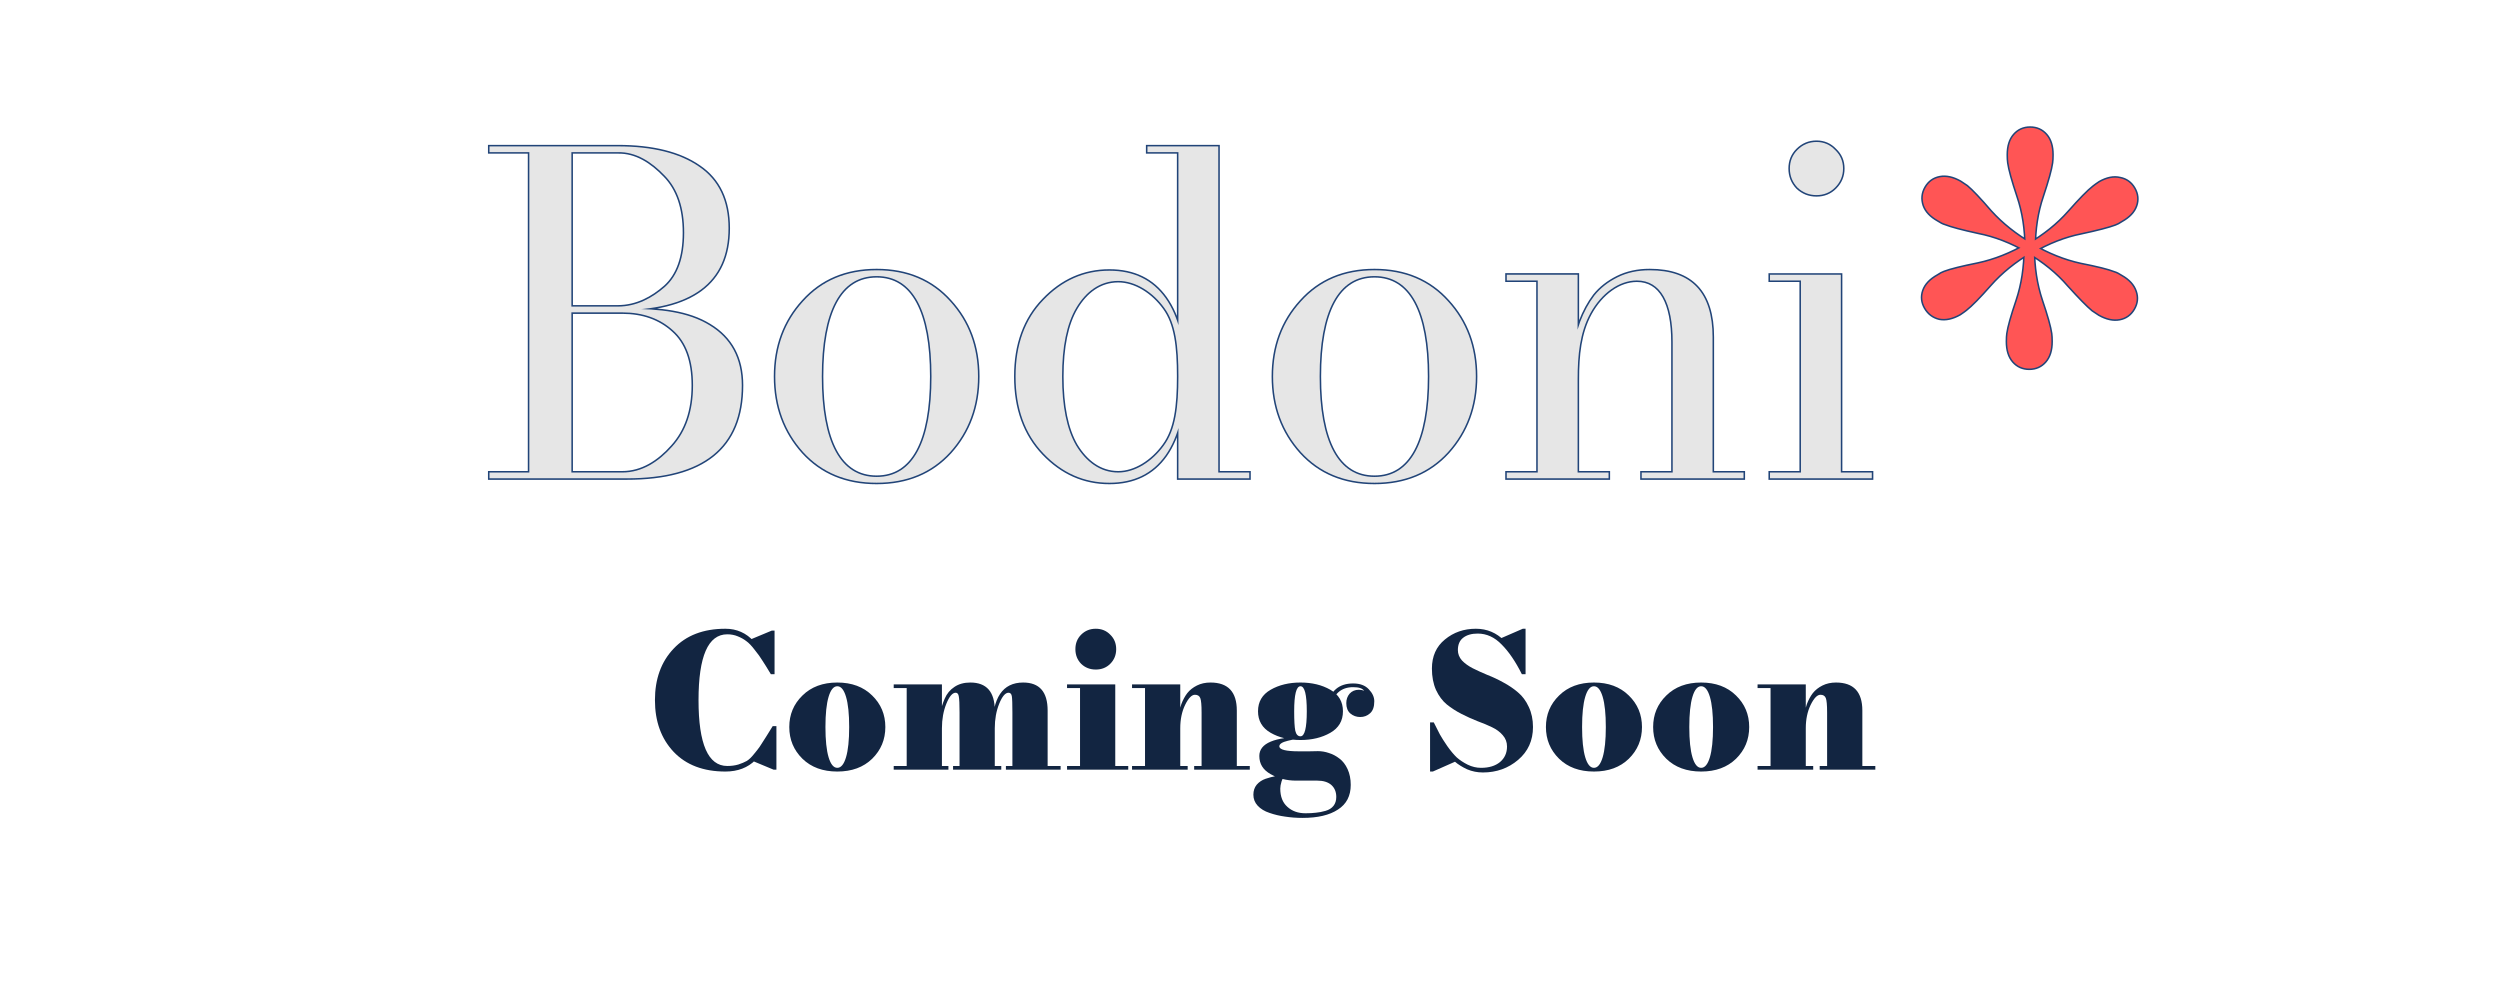
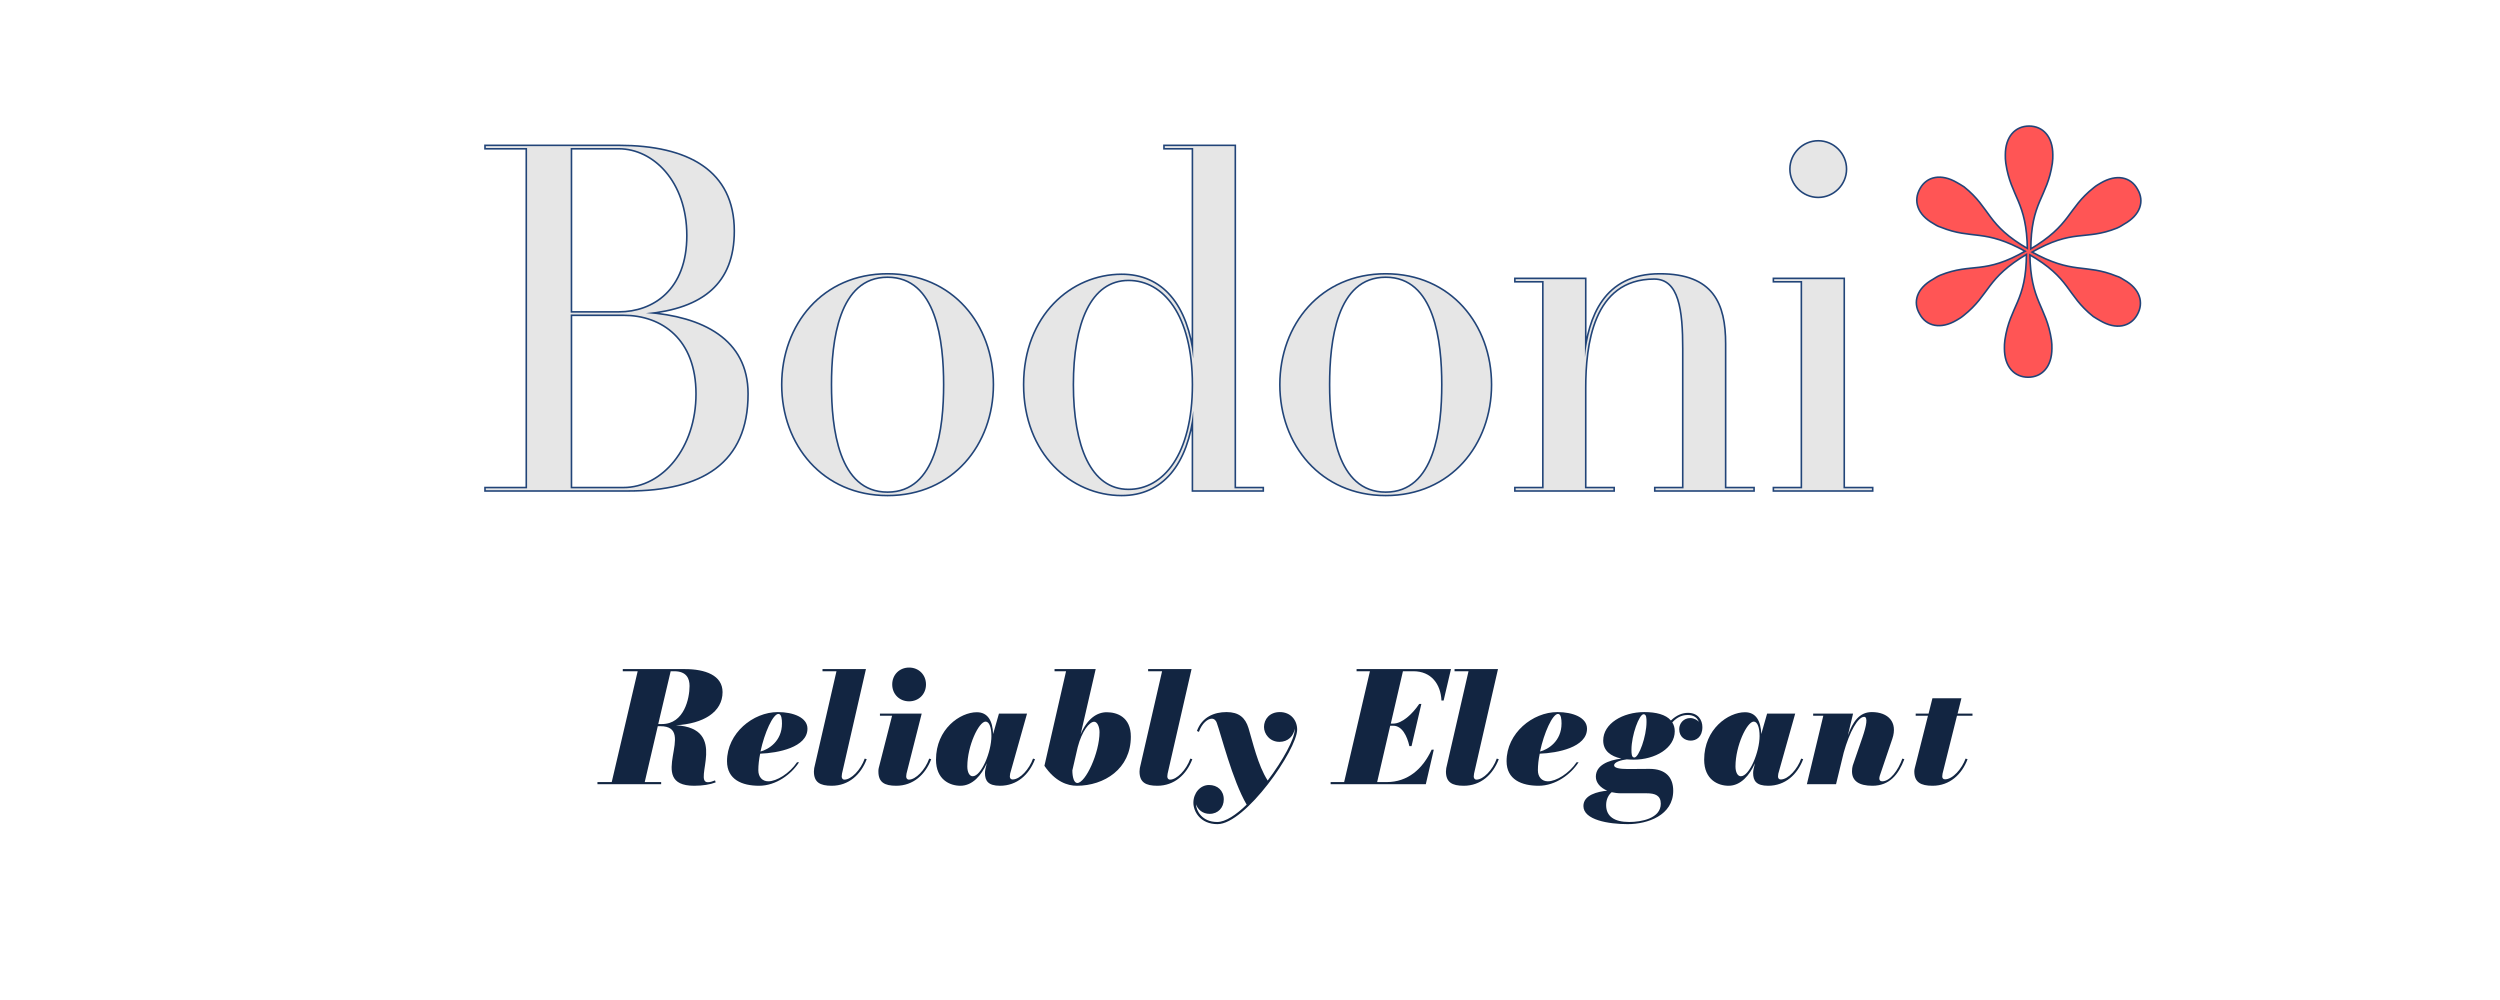
<svg xmlns="http://www.w3.org/2000/svg" version="1.1" id="svg2" width="1600" height="640" viewBox="0 0 1600 640">
  <defs id="defs6" />
-   <g aria-label="Bodoni*" transform="matrix(7.080206,0,0,7.080206,-1583.773,-264.087)" style="font-style:normal;font-variant:normal;font-weight:normal;font-stretch:normal;font-size:40px;line-height:1.25;font-family:'Bodoni*';-inkscape-font-specification:'Bodoni*';letter-spacing:0px;word-spacing:0px;fill:#e6e6e6;fill-opacity:1;stroke:#214478;stroke-opacity:1;stroke-width:0.282;stroke-miterlimit:4;stroke-dasharray:none;paint-order:stroke fill markers" id="flowRoot817">
-     <path d="m 279.539,65.333 h -4.4 v -0.318 h 4.4 c 1.707,0 3.133,-0.789 4.28,-1.802 1.147,-1.04 1.72,-2.667 1.72,-4.88 0,-2.24 -0.587,-3.96 -1.76,-5.16 -1.173,-1.227 -2.587,-2.163 -4.24,-2.122 h -11.6 v -0.518 h 11.6 c 3.147,0 5.6,0.613 7.36,1.84 1.76,1.2 2.64,3.053 2.64,5.56 0,4.933 -3.333,7.4 -10,7.4 z m -8,-14.8 h 3.8 v 30 h -3.8 z m 8.8,30 h -12.4 v -0.518 h 12 c 1.787,0 3.293,-0.976 4.52,-2.362 1.253,-1.387 1.88,-3.227 1.88,-5.52 0,-2.24 -0.6,-3.893 -1.8,-4.96 -1.2,-1.093 -2.733,-1.64 -4.6,-1.64 h -4.8 v -0.318 h 5.2 c 3.067,0 5.56,0.304 7.48,1.478 1.947,1.173 2.92,2.987 2.92,5.44 0,5.6 -3.467,8.4 -10.4,8.4 z" id="path839" style="stroke:#214478;stroke-opacity:1;stroke-width:0.282;stroke-miterlimit:4;stroke-dasharray:none;paint-order:stroke fill markers" />
-     <path d="m 302.933,62.251 c -3.307,0 -4.96,3.216 -4.96,9.082 0,5.867 1.653,9.082 4.96,9.082 3.307,0 4.96,-3.216 4.96,-9.082 0,-5.867 -1.653,-9.082 -4.96,-9.082 z m -6.64,15.922 c -1.68,-1.867 -2.52,-4.147 -2.52,-6.84 0,-2.693 0.84,-4.96 2.52,-6.8 1.68,-1.867 3.893,-2.8 6.64,-2.8 2.747,0 4.96,0.933 6.64,2.8 1.68,1.84 2.52,4.107 2.52,6.8 0,2.693 -0.84,4.973 -2.52,6.84 -1.68,1.84 -3.893,2.76 -6.64,2.76 -2.747,0 -4.96,-0.92 -6.64,-2.76 z" id="path841" style="stroke:#214478;stroke-opacity:1;stroke-width:0.282;stroke-miterlimit:4;stroke-dasharray:none;paint-order:stroke fill markers" />
-     <path d="m 329.052,64.253 c 1.173,1.653 1.76,4.013 1.76,7.08 0,3.067 -0.587,5.44 -1.76,7.12 -1.173,1.653 -2.867,2.48 -5.08,2.48 -2.293,0 -4.28,-0.88 -5.96,-2.64 -1.68,-1.76 -2.52,-4.08 -2.52,-6.96 0,-2.88 0.84,-5.187 2.52,-6.92 1.68,-1.76 3.667,-2.64 5.96,-2.64 2.213,0 3.907,0.827 5.08,2.48 z m -0.158,13.32 c 1.067,-1.44 1.318,-3.52 1.318,-6.24 0,-2.72 -0.238,-4.787 -1.278,-6.2 -1.04,-1.44 -2.616,-2.442 -4.162,-2.442 -1.68,0 -2.947,1.002 -3.8,2.442 -0.853,1.44 -1.28,3.507 -1.28,6.2 0,2.693 0.427,4.773 1.28,6.24 0.88,1.44 2.147,2.442 3.8,2.442 1.52,0 3.082,-1.002 4.122,-2.442 z m 7.718,2.442 v 0.518 h -6.4 V 51.051 h -2.8 v -0.518 h 6.4 v 29.482 z" id="path843" style="stroke:#214478;stroke-opacity:1;stroke-width:0.282;stroke-miterlimit:4;stroke-dasharray:none;paint-order:stroke fill markers" />
-     <path d="m 347.933,62.251 c -3.307,0 -4.96,3.216 -4.96,9.082 0,5.867 1.653,9.082 4.96,9.082 3.307,0 4.96,-3.216 4.96,-9.082 0,-5.867 -1.653,-9.082 -4.96,-9.082 z m -6.64,15.922 c -1.68,-1.867 -2.52,-4.147 -2.52,-6.84 0,-2.693 0.84,-4.96 2.52,-6.8 1.68,-1.867 3.893,-2.8 6.64,-2.8 2.747,0 4.96,0.933 6.64,2.8 1.68,1.84 2.52,4.107 2.52,6.8 0,2.693 -0.84,4.973 -2.52,6.84 -1.68,1.84 -3.893,2.76 -6.64,2.76 -2.747,0 -4.96,-0.92 -6.64,-2.76 z" id="path845" style="stroke:#214478;stroke-opacity:1;stroke-width:0.282;stroke-miterlimit:4;stroke-dasharray:none;paint-order:stroke fill markers" />
-     <path d="m 374.892,68.213 c 0,-3.52 -1.08,-5.562 -3.24,-5.562 -1.627,0 -3.216,1.176 -4.202,2.962 -0.96,1.76 -1.158,3.76 -1.158,6 h -0.6 c 0,-0.88 0.053,-1.747 0.16,-2.6 0.133,-0.853 0.36,-1.733 0.68,-2.64 0.347,-0.907 0.773,-1.693 1.28,-2.36 0.533,-0.667 1.227,-1.213 2.08,-1.64 0.853,-0.427 1.827,-0.64 2.92,-0.64 3.787,0 5.68,2.013 5.68,6.04 v 12.76 h -3.6 z m -2.8,11.802 h 9.2 v 0.518 h -9.2 z m -12.2,0 h 9.2 v 0.518 h -9.2 z m 2.8,-17.365 h -2.8 v -0.518 h 6.4 v 18.4 h -3.6 z" id="path847" style="stroke:#214478;stroke-opacity:1;stroke-width:0.282;stroke-miterlimit:4;stroke-dasharray:none;paint-order:stroke fill markers" />
-     <path d="m 383.686,80.016 h 9.2 v 0.518 h -9.2 z m 2.48,-25.762 c -0.453,-0.48 -0.68,-1.053 -0.68,-1.72 0,-0.667 0.227,-1.227 0.68,-1.68 0.48,-0.48 1.053,-0.72 1.72,-0.72 0.667,0 1.227,0.24 1.68,0.72 0.48,0.453 0.72,1.013 0.72,1.68 0,0.667 -0.24,1.24 -0.72,1.72 -0.453,0.453 -1.013,0.68 -1.68,0.68 -0.667,0 -1.24,-0.227 -1.72,-0.68 z m 0.32,8.398 h -2.8 v -0.518 h 6.4 v 18.4 h -3.6 z" id="path849" style="stroke:#214478;stroke-opacity:1;stroke-width:0.282;stroke-miterlimit:4;stroke-dasharray:none;paint-order:stroke fill markers" />
-     <path d="m 414.882,57.573 q -0.84,0.32 -3.08,0.8 -2.2,0.44 -4.4,1.72 l -0.4,-0.68 q 2.2,-1.28 3.68,-2.96 1.52,-1.72 2.24,-2.28 0.2,-0.16 0.56,-0.4 1,-0.56 1.84,-0.36 0.84,0.16 1.28,0.92 0.44,0.76 0.16,1.56 -0.28,0.8 -1.28,1.36 -0.36,0.24 -0.6,0.32 z m -15.44,4.32 q 0.84,-0.32 3.04,-0.76 2.24,-0.48 4.44,-1.76 l 0.4,0.68 q -2.2,1.28 -3.72,3 -1.48,1.68 -2.2,2.24 -0.2,0.16 -0.56,0.4 -1,0.56 -1.84,0.4 -0.84,-0.2 -1.28,-0.96 -0.44,-0.76 -0.16,-1.56 0.28,-0.8 1.28,-1.36 0.36,-0.24 0.6,-0.32 z m 13.4,3.44 q -0.68,-0.56 -2.2,-2.24 -1.48,-1.72 -3.68,-3 l 0.4,-0.68 q 2.2,1.28 4.4,1.76 2.24,0.44 3.04,0.76 0.28,0.08 0.64,0.32 1,0.56 1.28,1.4 0.28,0.8 -0.16,1.56 -0.44,0.76 -1.28,0.92 -0.84,0.16 -1.84,-0.4 -0.36,-0.24 -0.6,-0.4 z m -11.36,-11.2 q 0.68,0.56 2.16,2.28 1.52,1.68 3.72,2.96 l -0.4,0.68 q -2.2,-1.28 -4.44,-1.72 -2.2,-0.48 -3,-0.8 -0.28,-0.08 -0.64,-0.32 -1,-0.56 -1.28,-1.36 -0.28,-0.84 0.16,-1.6 0.44,-0.76 1.28,-0.92 0.84,-0.16 1.84,0.4 0.36,0.24 0.6,0.4 z m 3.68,13.32 q 0.12,-0.88 0.84,-3 0.72,-2.16 0.72,-4.72 h 0.8 q 0,2.56 0.72,4.72 0.72,2.12 0.84,3 0.04,0.28 0.04,0.72 0,1.16 -0.56,1.8 -0.56,0.64 -1.44,0.64 -0.88,0 -1.44,-0.64 -0.56,-0.64 -0.56,-1.8 0,-0.44 0.04,-0.72 z m 4,-15.44 q -0.12,0.88 -0.84,3.04 -0.72,2.12 -0.72,4.68 h -0.8 q 0,-2.56 -0.72,-4.68 -0.72,-2.16 -0.84,-3.04 -0.04,-0.28 -0.04,-0.72 0,-1.16 0.56,-1.8 0.56,-0.64 1.44,-0.64 0.88,0 1.44,0.64 0.56,0.64 0.56,1.8 0,0.44 -0.04,0.72 z" style="fill:#ff5555;stroke:#214478;stroke-opacity:1;stroke-width:0.282;stroke-miterlimit:4;stroke-dasharray:none;paint-order:stroke fill markers" id="path851" />
+   <g aria-label="Bodoni*" transform="matrix(7.339326,0,0,7.339326,-5054.26,-412.2059)" style="font-style:normal;font-variant:normal;font-weight:normal;font-stretch:normal;font-size:40px;line-height:1.25;font-family:'Bodoni* 48';-inkscape-font-specification:'Bodoni* 48, ';text-align:center;letter-spacing:0px;word-spacing:0px;text-anchor:middle;fill:#e6e6e6;fill-opacity:1;stroke:#214478;stroke-width:0.282;stroke-miterlimit:4;stroke-dasharray:none;stroke-opacity:1;paint-order:stroke fill markers" id="flowRoot832">
+     <path d="m 743.417,98.908 c 6.44,0 10.4,-2.4 10.4,-8.4 0,-4.72 -3.92,-6.68 -8.84,-7.04 4.96,-0.48 7.64,-2.64 7.64,-7.16 0,-5.2 -3.96,-7.4 -10,-7.4 h -11.6 v 0.16 h 3.6 v 29.68 h -3.6 v 0.16 z m -0.8,-29.84 c 3.04,0 6,2.88 6,7.64 0,4.76 -2.96,6.72 -6,6.72 h -4.2 v -14.36 z m 6.8,21.44 c 0,4.76 -2.96,8.24 -6.4,8.24 h -4.6 v -15.16 h 4.6 c 3.44,0 6.4,2.16 6.4,6.92 z" style="stroke:#214478;stroke-opacity:1;stroke-width:0.282;stroke-miterlimit:4;stroke-dasharray:none;paint-order:stroke fill markers" id="path896" />
+     <path d="m 756.891,89.708 c 0,5.2 3.52,9.6 9.16,9.6 5.64,0 9.16,-4.4 9.16,-9.6 0,-5.2 -3.52,-9.6 -9.16,-9.6 -5.64,0 -9.16,4.4 -9.16,9.6 z m 4.2,0 c 0,-3.76 0.6,-9.44 4.96,-9.44 4.36,0 4.96,5.68 4.96,9.44 0,3.76 -0.6,9.44 -4.96,9.44 -4.36,0 -4.96,-5.68 -4.96,-9.44 z" style="stroke:#214478;stroke-opacity:1;stroke-width:0.282;stroke-miterlimit:4;stroke-dasharray:none;paint-order:stroke fill markers" id="path898" />
+     <path d="m 798.745,98.748 h -2.44 v -29.84 h -6.08 v 0.16 h 2.48 v 18.36 c -0.52,-4.68 -2.72,-7.28 -6.24,-7.28 -4.36,0 -8.48,3.56 -8.48,9.56 0,6 4.12,9.6 8.48,9.6 3.52,0 5.72,-2.64 6.24,-7.32 v 6.92 h 6.04 z m -6.04,-9.04 c 0,6.12 -2.56,9.2 -5.64,9.2 -3.36,0 -4.88,-3.84 -4.88,-9.2 0,-5.36 1.52,-9.16 4.88,-9.16 3.08,0 5.64,3.04 5.64,9.16 z" style="stroke:#214478;stroke-opacity:1;stroke-width:0.282;stroke-miterlimit:4;stroke-dasharray:none;paint-order:stroke fill markers" id="path900" />
+     <path d="m 800.329,89.708 c 0,5.2 3.52,9.6 9.16,9.6 5.64,0 9.16,-4.4 9.16,-9.6 0,-5.2 -3.52,-9.6 -9.16,-9.6 -5.64,0 -9.16,4.4 -9.16,9.6 z m 4.2,0 c 0,-3.76 0.6,-9.44 4.96,-9.44 4.36,0 4.96,5.68 4.96,9.44 0,3.76 -0.6,9.44 -4.96,9.44 -4.36,0 -4.96,-5.68 -4.96,-9.44 z" style="stroke:#214478;stroke-opacity:1;stroke-width:0.282;stroke-miterlimit:4;stroke-dasharray:none;paint-order:stroke fill markers" id="path902" />
+     <path d="m 820.822,98.748 v 0.16 h 8.52 v -0.16 h -2.48 v -8.76 c 0,-3.64 0.6,-9.56 6.04,-9.56 2.24,0 2.56,2.8 2.56,6.16 v 12.16 h -2.44 v 0.16 h 8.52 v -0.16 h -2.48 v -12.6 c 0,-3.48 -1.04,-6.04 -5.68,-6.04 -4.84,0 -6.16,3.76 -6.52,7.2 v -6.8 h -6.04 v 0.16 h 2.44 v 18.08 z" style="stroke:#214478;stroke-opacity:1;stroke-width:0.282;stroke-miterlimit:4;stroke-dasharray:none;paint-order:stroke fill markers" id="path904" />
+     <path d="m 844.806,70.908 c 0,1.32 1.08,2.4 2.4,2.4 1.32,0 2.4,-1.08 2.4,-2.4 0,-1.32 -1.08,-2.4 -2.4,-2.4 -1.32,0 -2.4,1.08 -2.4,2.4 z m -1.44,27.84 v 0.16 h 8.52 v -0.16 h -2.48 v -18.24 h -6.04 v 0.16 h 2.44 v 18.08 z" style="stroke:#214478;stroke-opacity:1;stroke-width:0.282;stroke-miterlimit:4;stroke-dasharray:none;paint-order:stroke fill markers" id="path906" />
+     <path d="m 863.553,85.828 c -0.04,0.28 -0.04,0.48 -0.04,0.72 0,1.56 0.84,2.44 2,2.44 1.16,0 2,-0.88 2,-2.44 0,-0.24 0,-0.44 -0.04,-0.72 -0.44,-2.96 -1.84,-3.32 -1.88,-7.56 3.72,2.12 3.28,3.56 5.64,5.44 0.24,0.16 0.4,0.24 0.6,0.36 1.36,0.8 2.56,0.52 3.12,-0.48 0.6,-1.04 0.24,-2.2 -1.12,-2.96 -0.2,-0.12 -0.36,-0.24 -0.64,-0.32 -2.76,-1.12 -3.76,-0.08 -7.48,-2.16 3.72,-2.16 4.72,-1.04 7.52,-2.16 0.28,-0.12 0.44,-0.24 0.64,-0.36 1.36,-0.76 1.72,-1.92 1.12,-2.92 -0.56,-1.04 -1.76,-1.32 -3.12,-0.52 -0.2,0.12 -0.36,0.2 -0.6,0.4 -2.32,1.84 -1.92,3.24 -5.6,5.4 0,-4.28 1.44,-4.6 1.88,-7.6 0.04,-0.28 0.04,-0.48 0.04,-0.72 0,-1.56 -0.84,-2.44 -2,-2.44 -1.16,0 -2,0.88 -2,2.44 0,0.24 0,0.44 0.04,0.72 0.44,2.96 1.84,3.32 1.88,7.56 -3.72,-2.12 -3.28,-3.56 -5.64,-5.44 -0.24,-0.16 -0.4,-0.24 -0.6,-0.36 -1.36,-0.8 -2.56,-0.52 -3.12,0.48 -0.6,1.04 -0.24,2.2 1.12,2.96 0.2,0.12 0.36,0.24 0.64,0.32 2.76,1.12 3.76,0.08 7.48,2.16 -3.72,2.16 -4.72,1.04 -7.52,2.16 -0.28,0.12 -0.44,0.24 -0.64,0.36 -1.36,0.76 -1.72,1.92 -1.12,2.92 0.56,1.04 1.76,1.32 3.12,0.52 0.2,-0.12 0.36,-0.2 0.6,-0.4 2.32,-1.84 1.92,-3.24 5.6,-5.4 0,4.28 -1.44,4.6 -1.88,7.6 z" style="fill:#ff5555;fill-opacity:1;stroke:#214478;stroke-opacity:1;stroke-width:0.282;stroke-miterlimit:4;stroke-dasharray:none;paint-order:stroke fill markers" id="path908" />
  </g>
-   <g aria-label="Coming Soon" transform="matrix(2.967177,0,0,2.967177,-378.2312,253.6449)" style="font-style:normal;font-variant:normal;font-weight:900;font-stretch:normal;font-size:40px;line-height:1.25;font-family:'Bodoni*';-inkscape-font-specification:'Bodoni* Heavy';letter-spacing:0px;word-spacing:0px;fill:#122541;fill-opacity:1;stroke:none" id="flowRoot835">
-     <path d="m 293.939,50.533 h 0.6 v 9.4 l -5.4,-7.4 z m 0.6,9.4 h -0.8 q -1.2,-2 -1.84,-2.96 -0.6,-1 -1.64,-2.28 -1,-1.32 -1.8,-1.88 -0.76,-0.6 -1.84,-1.04 -1.04,-0.44 -2.28,-0.44 -6.2,0 -6.2,14.2 0,14.2 6.2,14.2 1.32,0 2.4,-0.32 1.08,-0.36 1.8,-0.76 0.72,-0.44 1.52,-1.44 0.84,-1 1.28,-1.64 0.44,-0.64 1.36,-2.12 0.92,-1.52 1.44,-2.32 h 0.8 q -2,4.8 -4.52,7.32 -2.48,2.48 -6.48,2.48 -7.12,0 -11.16,-4.24 -4.04,-4.28 -4.04,-11.16 0,-6.88 4.04,-11.12 4.04,-4.28 11.16,-4.28 1.84,0 3.36,0.68 1.56,0.68 2.84,2.12 1.28,1.44 2.24,3.04 1,1.56 2.16,3.96 z m 0.4,11.2 v 9.4 h -0.6 l -4.8,-2 z" style="" id="path854" />
-     <path d="m 306.194,64.813 q -0.68,2.28 -0.68,6.52 0,4.24 0.68,6.52 0.68,2.28 1.88,2.28 1.2,0 1.88,-2.28 0.68,-2.28 0.68,-6.52 0,-4.24 -0.68,-6.52 -0.68,-2.28 -1.88,-2.28 -1.2,0 -1.88,2.28 z m -5.64,13.36 q -2.84,-2.8 -2.84,-6.84 0,-4.04 2.84,-6.8 2.84,-2.8 7.52,-2.8 4.68,0 7.52,2.8 2.84,2.76 2.84,6.8 0,4.04 -2.84,6.84 -2.84,2.76 -7.52,2.76 -4.68,0 -7.52,-2.76 z" style="" id="path856" />
-     <path d="m 342.039,67.773 v 12.76 h -7.6 v -12.32 q 0,-2.68 -0.16,-3.48 -0.12,-0.8 -0.68,-0.8 -1.04,0 -2,2.36 -0.96,2.36 -0.96,5.32 h -0.6 q 0,-1.76 0.24,-3.28 0.28,-1.56 0.96,-3.12 0.68,-1.6 2.08,-2.52 1.4,-0.96 3.44,-0.96 5.28,0 5.28,6.04 z m -21.8,11.96 h 11.8 v 0.8 h -11.8 z m 12.8,0 h 10.4 v 0.8 h -10.4 z m 11.4,0 h 11.8 v 0.8 h -11.8 z m -21.4,-16.8 h -2.8 v -0.8 h 10.4 v 18.4 h -7.6 z m 30.4,4.84 v 12.76 h -7.6 v -12.32 q 0,-2.76 -0.12,-3.52 -0.12,-0.76 -0.72,-0.76 -1.04,0 -2,2.36 -0.96,2.36 -0.96,5.32 h -0.52 q 0,-9.88 6.64,-9.88 5.28,0 5.28,6.04 z" style="" id="path858" />
-     <path d="m 357.626,79.733 h 13.2 v 0.8 h -13.2 z m 3.04,-22.04 q -1.24,-1.28 -1.24,-3.16 0,-1.88 1.24,-3.12 1.28,-1.28 3.16,-1.28 1.88,0 3.12,1.28 1.28,1.24 1.28,3.12 0,1.88 -1.28,3.16 -1.24,1.24 -3.12,1.24 -1.88,0 -3.16,-1.24 z m -0.24,5.24 h -2.8 v -0.8 h 10.4 v 18.4 h -7.6 z" style="" id="path860" />
-     <path d="m 386.645,68.213 q 0,-2.44 -0.28,-3.12 -0.28,-0.72 -1.16,-0.72 -1.04,0 -2.12,2.2 -1.04,2.16 -1.04,5.04 h -0.6 q 0,-1.32 0.16,-2.6 0.2,-1.28 0.68,-2.64 0.52,-1.36 1.28,-2.36 0.8,-1 2.08,-1.64 1.28,-0.64 2.92,-0.64 5.68,0 5.68,6.04 v 12.76 h -7.6 z m -1.6,11.52 h 12 v 0.8 h -12 z m -13.4,0 h 12 v 0.8 h -12 z m 2.8,-16.8 h -2.8 v -0.8 h 10.4 v 18.4 h -7.6 z" style="" id="path862" />
-     <path d="m 399.097,77.573 q 0,-4.12 9.8,-4.12 l -0.08,0.36 q -1.68,0 -3.56,0.48 -1.84,0.44 -1.84,1.2 0,1.08 4.28,1.08 0.72,0 2.12,0 1.4,-0.04 1.92,-0.04 1.2,0 2.36,0.4 1.2,0.36 2.28,1.2 1.08,0.8 1.76,2.28 0.68,1.48 0.68,3.4 0,3.56 -2.76,5.32 -2.72,1.8 -7.64,1.8 -1.96,0 -3.76,-0.28 -1.76,-0.24 -3.36,-0.8 -1.6,-0.52 -2.56,-1.56 -0.92,-1 -0.92,-2.36 0,-1.28 0.72,-2.16 0.76,-0.88 1.92,-1.28 1.2,-0.4 2.12,-0.56 0.96,-0.12 1.84,-0.12 h 0.4 q -0.64,0.32 -0.92,1.24 -0.28,0.92 -0.28,1.56 0,2.56 1.52,3.92 1.52,1.4 3.92,1.4 1.28,0 2.24,-0.12 0.96,-0.08 2.08,-0.4 1.12,-0.32 1.72,-1.08 0.6,-0.76 0.6,-1.92 0,-1.64 -1.08,-2.6 -1.08,-0.92 -3,-0.92 h -4.56 q -3.08,0 -5.52,-1.4 -2.44,-1.36 -2.44,-3.92 z m 7.52,-9.64 q 0,3 0.24,4.2 0.28,1.2 1.12,1.2 1.36,0 1.36,-5.4 0,-5.4 -1.36,-5.4 -1.36,0 -1.36,5.4 z m -5.08,4.64 q -2.72,-1.56 -2.72,-4.64 0,-3.08 2.72,-4.64 2.72,-1.56 6.44,-1.56 3.72,0 6.44,1.56 2.72,1.56 2.72,4.64 0,3.08 -2.72,4.64 -2.72,1.56 -6.44,1.56 -3.72,0 -6.44,-1.56 z m 20.16,-9.04 q -0.48,-0.8 -2.36,-0.8 -3.92,0 -4.92,4.4 l -0.68,-0.48 q 1.04,-4.72 5.6,-4.72 2.2,0 3.36,1.24 1.2,1.24 1.2,2.6 0,1.8 -0.92,2.6 -0.88,0.8 -2.12,0.8 -1.2,0 -2.12,-0.76 -0.88,-0.76 -0.88,-2.24 0,-1.2 0.72,-2.04 0.76,-0.84 2,-0.84 0.64,0 1.12,0.24 z" style="" id="path864" />
-     <path d="m 456.526,59.933 h -0.8 q -2.04,-4.08 -4.36,-6.4 -2.28,-2.36 -5.16,-2.36 -2,0 -3.16,0.92 -1.12,0.88 -1.12,2.64 0,1.24 0.88,2.24 0.92,0.96 2.32,1.68 1.44,0.72 3.16,1.44 1.76,0.68 3.48,1.64 1.72,0.92 3.12,2.12 1.44,1.2 2.32,3.12 0.92,1.92 0.92,4.36 0,4.36 -3.2,7.08 -3.2,2.72 -7.6,2.72 -1.8,0 -3.4,-0.68 -1.56,-0.72 -2.68,-1.68 -1.08,-1 -2.2,-2.6 -1.08,-1.64 -1.72,-2.84 -0.6,-1.2 -1.4,-3 h 0.8 q 0.8,1.6 1.32,2.6 0.56,1 1.6,2.52 1.08,1.52 2.04,2.44 1,0.88 2.36,1.56 1.4,0.68 2.88,0.68 2.56,0 4.08,-1.24 1.52,-1.28 1.52,-3.36 0,-1.4 -0.92,-2.44 -0.88,-1.04 -2.32,-1.72 -1.4,-0.68 -3.16,-1.32 -1.72,-0.68 -3.44,-1.56 -1.72,-0.88 -3.16,-2.04 -1.4,-1.16 -2.32,-3.12 -0.88,-2 -0.88,-4.6 0,-4 2.8,-6.28 2.8,-2.32 6.68,-2.32 3.6,0 6.16,2.6 2.6,2.56 4.56,7.2 z m -0.6,-9.8 h 0.6 v 9.8 l -5.2,-7.8 z m -19.4,30.8 h -0.6 v -10.6 l 5.48,8.44 z" style="" id="path866" />
-     <path d="m 469.397,64.813 q -0.68,2.28 -0.68,6.52 0,4.24 0.68,6.52 0.68,2.28 1.88,2.28 1.2,0 1.88,-2.28 0.68,-2.28 0.68,-6.52 0,-4.24 -0.68,-6.52 -0.68,-2.28 -1.88,-2.28 -1.2,0 -1.88,2.28 z m -5.64,13.36 q -2.84,-2.8 -2.84,-6.84 0,-4.04 2.84,-6.8 2.84,-2.8 7.52,-2.8 4.68,0 7.52,2.8 2.84,2.76 2.84,6.8 0,4.04 -2.84,6.84 -2.84,2.76 -7.52,2.76 -4.68,0 -7.52,-2.76 z" style="" id="path868" />
-     <path d="m 492.522,64.813 q -0.68,2.28 -0.68,6.52 0,4.24 0.68,6.52 0.68,2.28 1.88,2.28 1.2,0 1.88,-2.28 0.68,-2.28 0.68,-6.52 0,-4.24 -0.68,-6.52 -0.68,-2.28 -1.88,-2.28 -1.2,0 -1.88,2.28 z m -5.64,13.36 q -2.84,-2.8 -2.84,-6.84 0,-4.04 2.84,-6.8 2.84,-2.8 7.52,-2.8 4.68,0 7.52,2.8 2.84,2.76 2.84,6.8 0,4.04 -2.84,6.84 -2.84,2.76 -7.52,2.76 -4.68,0 -7.52,-2.76 z" style="" id="path870" />
-     <path d="m 521.567,68.213 q 0,-2.44 -0.28,-3.12 -0.28,-0.72 -1.16,-0.72 -1.04,0 -2.12,2.2 -1.04,2.16 -1.04,5.04 h -0.6 q 0,-1.32 0.16,-2.6 0.2,-1.28 0.68,-2.64 0.52,-1.36 1.28,-2.36 0.8,-1 2.08,-1.64 1.28,-0.64 2.92,-0.64 5.68,0 5.68,6.04 v 12.76 h -7.6 z m -1.6,11.52 h 12 v 0.8 h -12 z m -13.4,0 h 12 v 0.8 h -12 z m 2.8,-16.8 h -2.8 v -0.8 h 10.4 v 18.4 h -7.6 z" style="" id="path872" />
+   <g aria-label="Reliably Elegant" transform="matrix(2.456212,0,0,2.456212,-1151.587,258.9669)" style="font-style:italic;font-variant:normal;font-weight:900;font-stretch:normal;font-size:40px;line-height:1.25;font-family:'Bodoni* 16';-inkscape-font-specification:'Bodoni* 16 Heavy Italic';text-align:center;letter-spacing:0px;word-spacing:0px;text-anchor:middle;fill:#122541;fill-opacity:1;stroke:none;stroke-width:0.282;stroke-miterlimit:4;stroke-dasharray:none;stroke-opacity:1;paint-order:stroke fill markers" id="flowRoot874">
+     <path d="m 624.52,98.348 v 0.56 h 16.6 v -0.56 h -4.28 l 3.4,-14.56 h 0.68 c 9.84,0 -4.12,15.52 8.8,15.52 2.24,0 4.16,-0.32 5.6,-0.88 l -0.16,-0.52 c -0.64,0.24 -1.2,0.48 -1.88,0.48 -4,0 5.6,-14.08 -8.32,-14.84 7.16,-0.4 12.16,-3.44 12.16,-8.64 0,-4.4 -4.56,-6 -9.8,-6 h -16.2 v 0.56 h 3.88 l -6.76,28.88 z m 20,-28.88 c 3.2,0 4,1.88 4,3.84 0,3.16 -1.36,9.92 -7.2,9.92 h -0.96 l 3.24,-13.76 z" style="" id="path911" />
+     <path d="m 666.441,95.268 c 0,-1.32 0.16,-2.84 0.48,-4.32 4.6,-0.16 12.32,-1.64 12.32,-6.52 0,-2.88 -3.64,-4.32 -7.72,-4.32 -6.44,0 -13.24,5.48 -13.24,12.8 0,4.8 3.92,6.4 8.36,6.4 4.44,0 8.44,-3.04 10.4,-6.12 h -0.52 c -1.96,2.92 -5.32,4.96 -7.48,4.96 -1.56,0 -2.6,-1.12 -2.6,-2.88 z m 5.24,-14.68 c 0.8,0 0.92,1.4 0.92,2.48 0,4.68 -3.56,6.8 -5.6,7.32 1.04,-4.88 3.24,-9.8 4.68,-9.8 z" style="" id="path913" />
+     <path d="m 694.681,92.388 -0.52,-0.16 c -1.08,3.04 -3.56,5.48 -5.28,5.48 -0.52,0 -0.72,-0.4 -0.72,-0.84 0,-0.2 0.04,-0.48 0.08,-0.72 l 6.24,-27.24 h -11.32 v 0.56 h 3.64 l -5.8,25.24 c -0.04,0.24 -0.08,0.68 -0.08,0.88 0,2.8 1.56,3.72 4.64,3.72 4.44,0 7.6,-2.92 9.12,-6.92 z" style="" id="path915" />
+     <path d="m 701.327,72.908 c 0,2.52 1.88,4.4 4.4,4.4 2.52,0 4.4,-1.88 4.4,-4.4 0,-2.52 -1.88,-4.4 -4.4,-4.4 -2.52,0 -4.4,1.88 -4.4,4.4 z m 10.16,19.48 -0.52,-0.16 c -1.08,3 -3.52,5.48 -5.28,5.48 -0.52,0 -0.72,-0.4 -0.72,-0.84 0,-0.2 0.04,-0.48 0.08,-0.72 l 3.96,-15.64 h -10.88 v 0.56 h 3.16 l -3.48,13.64 c -0.08,0.24 -0.08,0.68 -0.08,0.88 0,2.8 1.56,3.72 4.64,3.72 4.44,0 7.6,-2.92 9.12,-6.92 z" style="" id="path917" />
+     <path d="m 738.534,92.388 -0.52,-0.16 c -0.96,2.72 -3.36,5.44 -5.32,5.44 -0.52,0 -0.72,-0.36 -0.72,-0.8 0,-0.2 0.04,-0.48 0.08,-0.72 l 4.4,-15.64 h -7.32 l -1.52,5.32 c -0.12,-3.4 -1.36,-5.68 -4.24,-5.68 -4.36,0 -10.64,4.36 -10.64,12.36 0,5.2 3.6,6.8 6.36,6.8 3.16,0 5.48,-2.72 6.88,-5.88 l -0.36,1.52 c -0.08,0.28 -0.12,0.84 -0.12,1.04 0,2.04 0.84,3.32 3.92,3.32 4.44,0 7.6,-2.92 9.12,-6.92 z m -11.36,-6.04 c 0,4.16 -2.64,10.48 -4.88,10.48 -0.84,0 -1.4,-1.04 -1.4,-2.56 0,-5.36 3,-11.68 4.76,-11.68 1,0 1.52,1.64 1.52,3.76 z" style="" id="path919" />
+     <path d="m 746.624,69.468 -5.64,24.64 c 2.8,4.12 6,5.2 8.44,5.2 7.16,0 14.08,-4.4 14.08,-12.8 0,-5.12 -3.6,-6.36 -6.28,-6.36 -2.56,0 -5.08,1.68 -6.8,5.76 l 3.92,-17 h -10.72 v 0.56 z m 1.64,25.84 1.4,-6.08 c 1.12,-4.28 3.08,-6.6 4.28,-6.6 0.84,0 1.4,1.36 1.4,2.72 0,5.36 -3.64,13.24 -5.8,13.24 -0.84,0 -1.28,-1.52 -1.28,-3.28 z" style="" id="path921" />
+     <path d="m 779.525,92.388 -0.52,-0.16 c -1.08,3.04 -3.56,5.48 -5.28,5.48 -0.52,0 -0.72,-0.4 -0.72,-0.84 0,-0.2 0.04,-0.48 0.08,-0.72 l 6.24,-27.24 h -11.32 v 0.56 h 3.64 l -5.8,25.24 c -0.04,0.24 -0.08,0.68 -0.08,0.88 0,2.8 1.56,3.72 4.64,3.72 4.44,0 7.6,-2.92 9.12,-6.92 z" style="" id="path923" />
+     <path d="m 786.079,109.308 c 7.28,0 20.76,-19.44 20.76,-24.64 0,-2.44 -1.68,-4.56 -4.52,-4.56 -2.68,0 -4.12,1.88 -4.12,3.88 0,1.8 1.48,3.88 4.04,3.88 2.24,0 3.68,-1.56 3.96,-3.4 v 0.24 c 0,2.36 -3.08,8 -7.04,13.24 -2.56,-3.96 -3.92,-10.16 -5,-13.68 -0.84,-2.72 -2.52,-4.16 -5.72,-4.16 -3.28,0 -6.4,1.32 -7.72,4.92 l 0.52,0.24 c 0.8,-2.28 2.32,-3.44 3.36,-3.44 0.72,0 1.12,0.6 1.28,1.04 1.08,2.88 4.08,15 7.8,21.36 -2.76,2.68 -5.52,4.52 -7.68,4.52 -4.12,0 -5.48,-3.16 -5.52,-4.6 0.48,1.36 1.72,2.48 3.56,2.48 2.2,0 3.68,-1.64 3.68,-3.76 0,-2.32 -1.64,-3.76 -3.84,-3.76 -2.32,0 -4.08,2.12 -4.08,4.64 0,2.2 1.76,5.56 6.28,5.56 z" style="" id="path925" />
+     <path d="m 831.881,83.668 c 2.28,0 3.6,2.64 4.2,5.32 h 0.56 l 2.56,-11 h -0.56 c -1.8,2.68 -4.48,5.12 -6.76,5.12 h -0.64 l 3.16,-13.64 h 2.72 c 4.68,0 7.12,3.36 7.32,7.64 h 0.56 l 1.92,-8.2 h -24.6 v 0.56 h 3.48 l -6.72,28.88 h -3.52 v 0.56 h 24.8 l 2.08,-9 h -0.56 c -2.36,5.08 -6.24,8.44 -11.72,8.44 h -2.48 l 3.4,-14.68 z" style="" id="path927" />
+     <path d="m 859.369,92.388 -0.52,-0.16 c -1.08,3.04 -3.56,5.48 -5.28,5.48 -0.52,0 -0.72,-0.4 -0.72,-0.84 0,-0.2 0.04,-0.48 0.08,-0.72 l 6.24,-27.24 h -11.32 v 0.56 h 3.64 l -5.8,25.24 c -0.04,0.24 -0.08,0.68 -0.08,0.88 0,2.8 1.56,3.72 4.64,3.72 4.44,0 7.6,-2.92 9.12,-6.92 z" style="" id="path929" />
+     <path d="m 869.566,95.268 c 0,-1.32 0.16,-2.84 0.48,-4.32 4.6,-0.16 12.32,-1.64 12.32,-6.52 0,-2.88 -3.64,-4.32 -7.72,-4.32 -6.44,0 -13.24,5.48 -13.24,12.8 0,4.8 3.92,6.4 8.36,6.4 4.44,0 8.44,-3.04 10.4,-6.12 h -0.52 c -1.96,2.92 -5.32,4.96 -7.48,4.96 -1.56,0 -2.6,-1.12 -2.6,-2.88 z m 5.24,-14.68 c 0.8,0 0.92,1.4 0.92,2.48 0,4.68 -3.56,6.8 -5.6,7.32 1.04,-4.88 3.24,-9.8 4.68,-9.8 z" style="" id="path931" />
+     <path d="m 894.507,92.508 c 5.64,0 10.72,-3 10.72,-7.4 0,-0.92 -0.24,-1.68 -0.64,-2.32 1.36,-1.48 2.68,-1.92 4.08,-1.92 1.28,0 2.52,0.6 2.84,1.88 -0.16,-0.48 -1.28,-1.08 -2.24,-1.08 -1.72,0 -2.88,1.36 -2.88,2.88 0,2.12 1.6,3 3,3 1.4,0 3.04,-0.92 3.04,-3.52 0,-1.8 -1.08,-3.72 -3.76,-3.72 -1.36,0 -2.92,0.52 -4.44,2 -1.32,-1.56 -3.88,-2.2 -6.92,-2.2 -5.64,0 -10.72,3 -10.72,7.4 0,2.68 1.92,4.12 4.72,4.72 -3.4,0.44 -6.64,1.72 -6.64,4.72 0,1.56 1.16,2.88 2.96,3.64 -2.44,0.24 -6.2,1.08 -6.2,4 0,3.64 6.6,4.72 11.52,4.72 5.2,0 11.88,-2.28 11.88,-8.72 0,-3.44 -1.96,-5.68 -6.16,-5.68 -1.12,0 -4.24,0.04 -5.64,0.04 -2.2,0 -3.6,-0.28 -3.6,-0.96 0,-0.88 1.8,-1.36 3.28,-1.56 0.6,0.04 1.2,0.08 1.8,0.08 z m 0.2,-0.56 c -0.76,0 -0.76,-1.08 -0.76,-2.04 0,-3.76 2,-9.24 3.16,-9.24 0.76,0 0.76,1.08 0.76,2.04 0,3.76 -2,9.24 -3.16,9.24 z m -7.36,12.4 c 0,-1.6 0.68,-2.72 1.44,-3.36 0.72,0.16 1.56,0.28 2.4,0.28 h 6.72 c 2.2,0 3.68,0.56 3.68,2.72 0,3.84 -5.08,4.76 -8.24,4.76 -3.84,0 -6,-1.44 -6,-4.4 z" style="" id="path933" />
+     <path d="m 938.69,92.388 -0.52,-0.16 c -0.96,2.72 -3.36,5.44 -5.32,5.44 -0.52,0 -0.72,-0.36 -0.72,-0.8 0,-0.2 0.04,-0.48 0.08,-0.72 l 4.4,-15.64 h -7.32 l -1.52,5.32 c -0.12,-3.4 -1.36,-5.68 -4.24,-5.68 -4.36,0 -10.64,4.36 -10.64,12.36 0,5.2 3.6,6.8 6.36,6.8 3.16,0 5.48,-2.72 6.88,-5.88 l -0.36,1.52 c -0.08,0.28 -0.12,0.84 -0.12,1.04 0,2.04 0.84,3.32 3.92,3.32 4.44,0 7.6,-2.92 9.12,-6.92 z m -11.36,-6.04 c 0,4.16 -2.64,10.48 -4.88,10.48 -0.84,0 -1.4,-1.04 -1.4,-2.56 0,-5.36 3,-11.68 4.76,-11.68 1,0 1.52,1.64 1.52,3.76 z" style="" id="path935" />
+     <path d="m 943.931,81.068 -4.28,17.84 h 7.6 l 2,-8.24 c 1.52,-5.44 3.72,-9.32 5.32,-9.32 1.04,0 0.6,2.32 -0.44,5.36 l -2.52,7.32 c -0.12,0.44 -0.2,0.92 -0.2,1.52 0,2.52 1.84,3.76 5.32,3.76 4.44,0 6.8,-2.92 8.32,-6.92 l -0.52,-0.16 c -1.08,3.04 -3.2,5.92 -5.24,5.92 -0.52,0 -0.76,-0.28 -0.76,-0.72 0,-0.2 0.04,-0.48 0.12,-0.72 l 3.28,-9.68 c 1.44,-4.28 -1.08,-6.92 -5.36,-6.92 -3.28,0 -4.96,2.56 -6.24,6.08 l 1.36,-5.68 h -10.4 v 0.56 z" style="" id="path937" />
+     <path d="m 981.526,92.388 -0.52,-0.16 c -0.96,2.64 -3.32,5.4 -5.36,5.4 -0.52,0 -0.72,-0.32 -0.72,-0.76 0,-0.2 0.04,-0.48 0.08,-0.72 l 3.76,-15.08 h 4.04 v -0.56 h -3.88 l 1,-4 h -7.56 l -1,4 h -3.36 v 0.56 h 3.2 l -3.44,13.64 c -0.08,0.24 -0.12,0.68 -0.12,0.88 0,2.8 1.68,3.72 4.76,3.72 4.44,0 7.6,-2.92 9.12,-6.92 z" style="" id="path939" />
  </g>
</svg>
